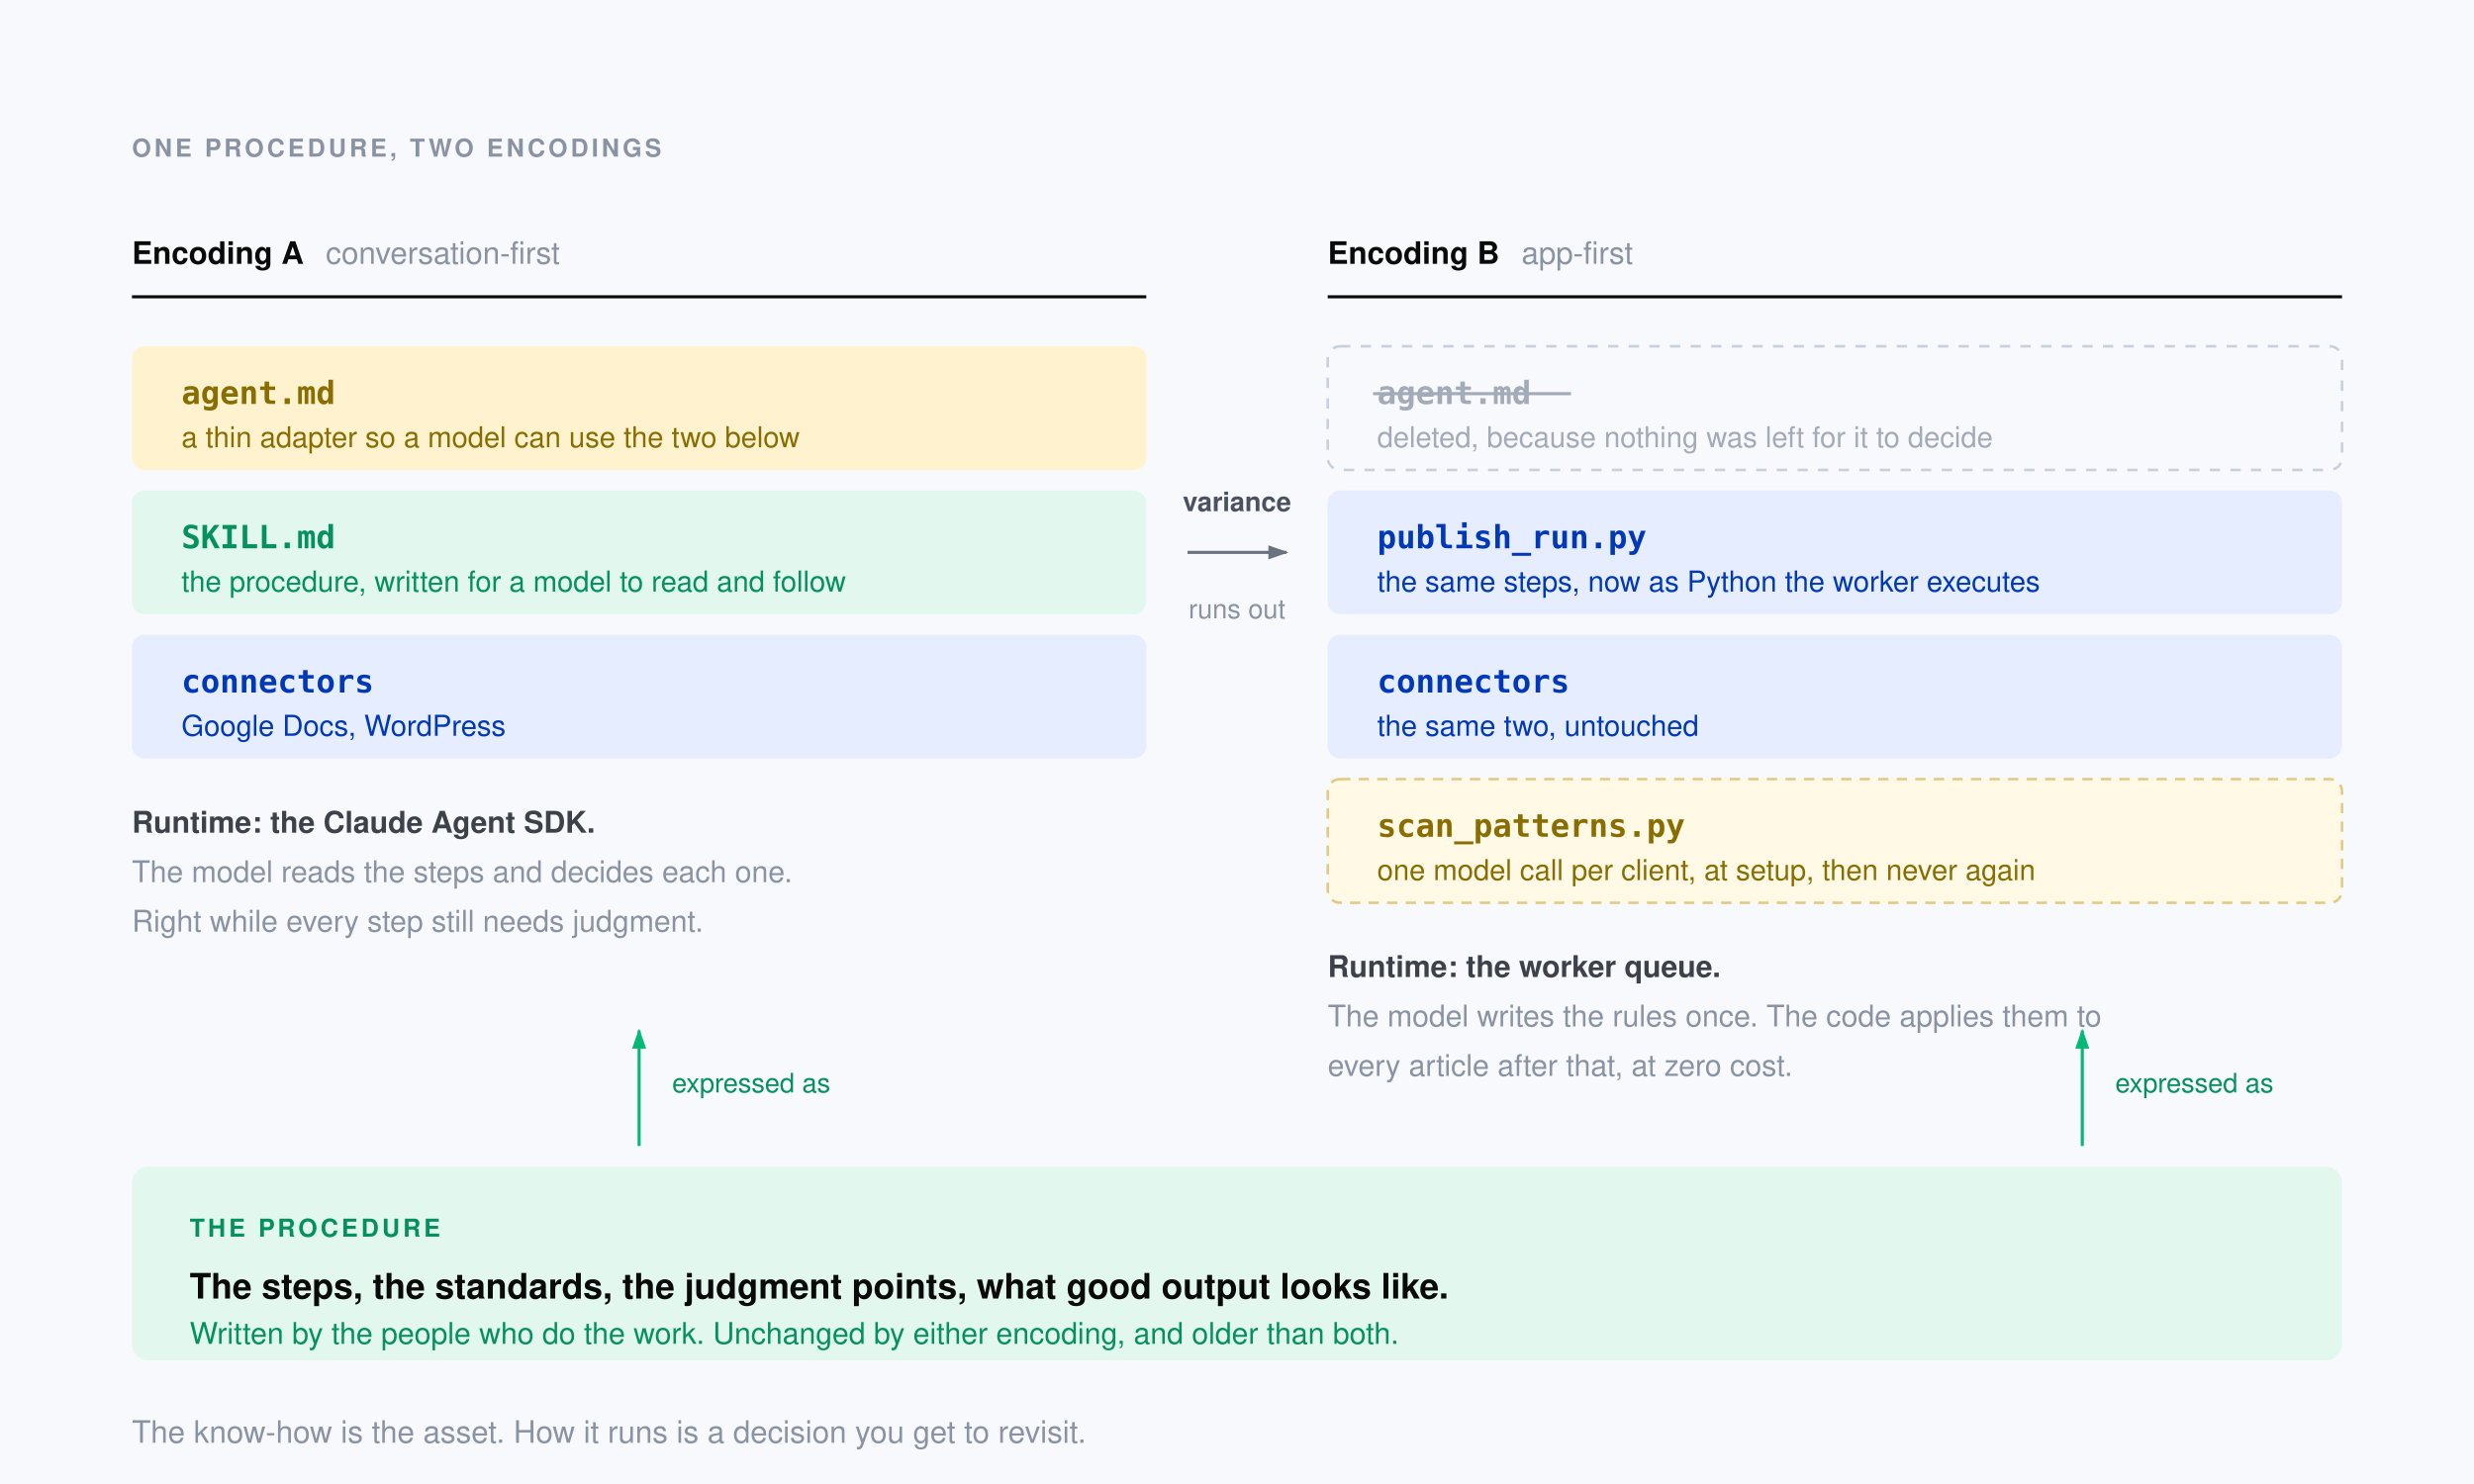
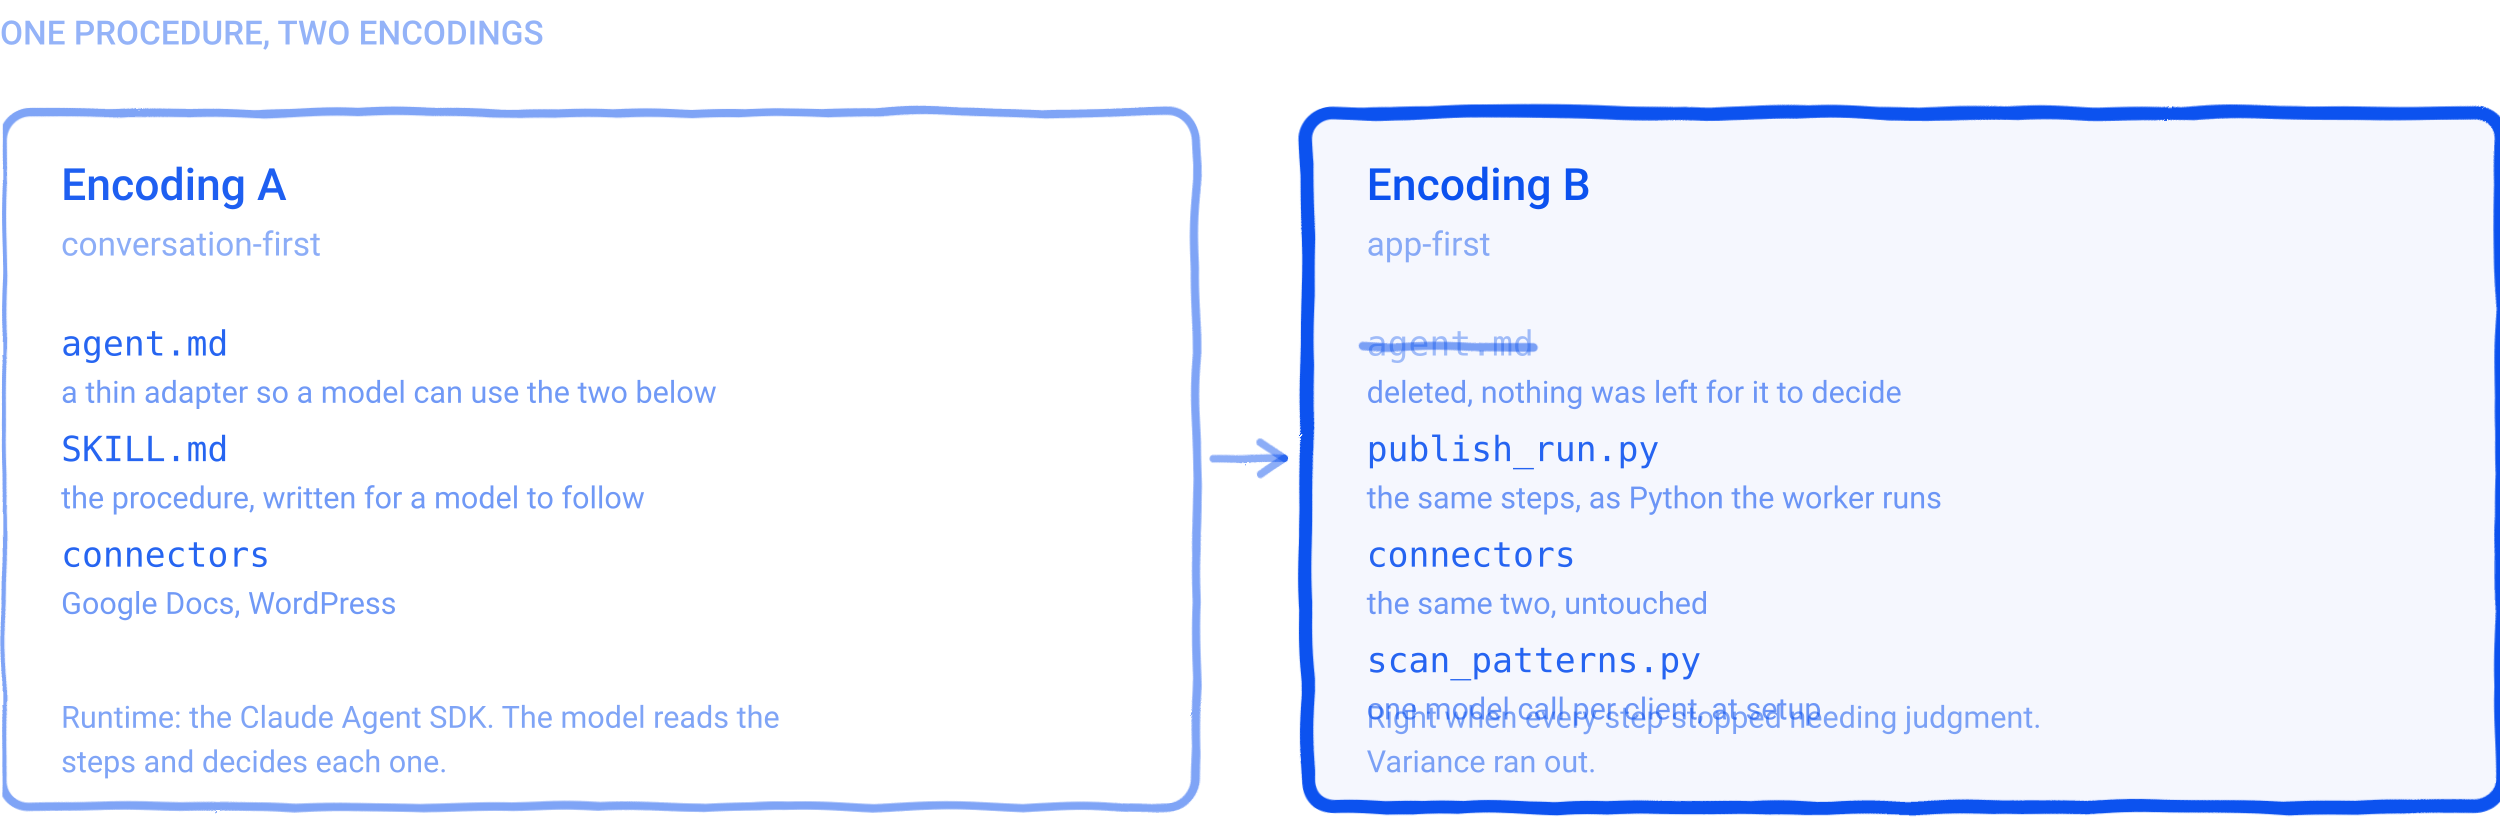
- <svg xmlns="http://www.w3.org/2000/svg" viewBox="0 0 1200 720" role="img" aria-label="The same procedure expressed two ways: conversation-first with an agent, and app-first as a script job" font-family="Helvetica Neue, Helvetica, Arial, sans-serif">
+ <svg xmlns="http://www.w3.org/2000/svg" viewBox="0 0 900 302" width="900" height="302" role="img" stroke-linejoin="round">
+   <style>svg{color:#004AEF}@media (prefers-color-scheme:dark){svg{color:#8FB2FF}}</style>
  <defs>
-     <marker id="up" viewBox="0 0 10 10" refX="9" refY="5" markerWidth="6.5" markerHeight="6.5" orient="auto-start-reverse">
-       <path d="M 0 1.5 L 10 5 L 0 8.5 z" fill="#04B876" />
-     </marker>
-     <marker id="side" viewBox="0 0 10 10" refX="9" refY="5" markerWidth="6.5" markerHeight="6.5" orient="auto-start-reverse">
-       <path d="M 0 1.5 L 10 5 L 0 8.5 z" fill="#6B7280" />
-     </marker>
+     <filter id="rough" x="-20%" y="-20%" width="140%" height="140%">
+       <feTurbulence type="turbulence" baseFrequency="0.016" numOctaves="2" seed="7" result="n" />
+       <feDisplacementMap in="SourceGraphic" in2="n" scale="2.4" xChannelSelector="R" yChannelSelector="G" />
+     </filter>
  </defs>
-   <rect width="1200" height="720" fill="#F7F9FC" />
-   <text x="64" y="76" font-size="12" font-weight="700" fill="#8A93A3" letter-spacing="1.5">ONE PROCEDURE, TWO ENCODINGS</text>
-   <text x="64" y="128" font-size="15" font-weight="700" fill="#0A0A0A">Encoding A</text>
-   <text x="158" y="128" font-size="15" fill="#8A93A3">conversation-first</text>
-   <line x1="64" y1="144" x2="556" y2="144" stroke="#0A0A0A" stroke-width="1.5" />
-   <rect x="64" y="168" width="492" height="60" rx="6" fill="#FFF3CF" />
-   <text x="88" y="196" font-size="15.5" font-weight="700" fill="#8A6D00" font-family="ui-monospace, SFMono-Regular, Menlo, Consolas, monospace">agent.md</text>
-   <text x="88" y="217" font-size="14" fill="#8A6D00">a thin adapter so a model can use the two below</text>
-   <rect x="64" y="238" width="492" height="60" rx="6" fill="#E2F8EF" />
-   <text x="88" y="266" font-size="15.5" font-weight="700" fill="#04915D" font-family="ui-monospace, SFMono-Regular, Menlo, Consolas, monospace">SKILL.md</text>
-   <text x="88" y="287" font-size="14" fill="#04915D">the procedure, written for a model to read and follow</text>
-   <rect x="64" y="308" width="492" height="60" rx="6" fill="#E6EDFF" />
-   <text x="88" y="336" font-size="15.5" font-weight="700" fill="#0038B8" font-family="ui-monospace, SFMono-Regular, Menlo, Consolas, monospace">connectors</text>
-   <text x="88" y="357" font-size="14" fill="#0038B8">Google Docs, WordPress</text>
-   <text x="64" y="404" font-size="14.5" font-weight="700" fill="#3D4149">Runtime: the Claude Agent SDK.</text>
-   <text x="64" y="428" font-size="14.5" fill="#8A93A3">The model reads the steps and decides each one.</text>
-   <text x="64" y="452" font-size="14.5" fill="#8A93A3">Right while every step still needs judgment.</text>
-   <line x1="576" y1="268" x2="624" y2="268" stroke="#6B7280" stroke-width="1.5" marker-end="url(#side)" />
-   <text x="600" y="248" font-size="13" font-weight="700" fill="#4A5262" text-anchor="middle">variance</text>
-   <text x="600" y="300" font-size="13" fill="#8A93A3" text-anchor="middle">runs out</text>
-   <text x="644" y="128" font-size="15" font-weight="700" fill="#0A0A0A">Encoding B</text>
-   <text x="738" y="128" font-size="15" fill="#8A93A3">app-first</text>
-   <line x1="644" y1="144" x2="1136" y2="144" stroke="#0A0A0A" stroke-width="1.5" />
-   <rect x="644" y="168" width="492" height="60" rx="6" fill="none" stroke="#C8D0DC" stroke-width="1.25" stroke-dasharray="5 5" />
-   <text x="668" y="196" font-size="15.5" font-weight="700" fill="#A3AAB8" font-family="ui-monospace, SFMono-Regular, Menlo, Consolas, monospace">agent.md</text>
-   <line x1="666" y1="191" x2="762" y2="191" stroke="#A3AAB8" stroke-width="1.5" />
-   <text x="668" y="217" font-size="14" fill="#A3AAB8">deleted, because nothing was left for it to decide</text>
-   <rect x="644" y="238" width="492" height="60" rx="6" fill="#E6EDFF" />
-   <text x="668" y="266" font-size="15.5" font-weight="700" fill="#0038B8" font-family="ui-monospace, SFMono-Regular, Menlo, Consolas, monospace">publish_run.py</text>
-   <text x="668" y="287" font-size="14" fill="#0038B8">the same steps, now as Python the worker executes</text>
-   <rect x="644" y="308" width="492" height="60" rx="6" fill="#E6EDFF" />
-   <text x="668" y="336" font-size="15.5" font-weight="700" fill="#0038B8" font-family="ui-monospace, SFMono-Regular, Menlo, Consolas, monospace">connectors</text>
-   <text x="668" y="357" font-size="14" fill="#0038B8">the same two, untouched</text>
-   <rect x="644" y="378" width="492" height="60" rx="6" fill="#FFF9E6" stroke="#E3C983" stroke-width="1.25" stroke-dasharray="5 4" />
-   <text x="668" y="406" font-size="15.5" font-weight="700" fill="#8A6D00" font-family="ui-monospace, SFMono-Regular, Menlo, Consolas, monospace">scan_patterns.py</text>
-   <text x="668" y="427" font-size="14" fill="#8A6D00">one model call per client, at setup, then never again</text>
-   <text x="644" y="474" font-size="14.5" font-weight="700" fill="#3D4149">Runtime: the worker queue.</text>
-   <text x="644" y="498" font-size="14.5" fill="#8A93A3">The model writes the rules once. The code applies them to</text>
-   <text x="644" y="522" font-size="14.5" fill="#8A93A3">every article after that, at zero cost.</text>
-   <line x1="310" y1="556" x2="310" y2="500" stroke="#04B876" stroke-width="1.5" marker-end="url(#up)" />
-   <line x1="1010" y1="556" x2="1010" y2="500" stroke="#04B876" stroke-width="1.5" marker-end="url(#up)" />
-   <text x="326" y="530" font-size="13" fill="#04915D">expressed as</text>
-   <text x="1026" y="530" font-size="13" fill="#04915D">expressed as</text>
-   <rect x="64" y="566" width="1072" height="94" rx="8" fill="#E2F8EF" />
-   <text x="92" y="600" font-size="12" font-weight="700" fill="#04915D" letter-spacing="1.5">THE PROCEDURE</text>
-   <text x="92" y="630" font-size="17" font-weight="700" fill="#0A0A0A">The steps, the standards, the judgment points, what good output looks like.</text>
-   <text x="92" y="652" font-size="14.5" fill="#04915D">Written by the people who do the work. Unchanged by either encoding, and older than both.</text>
-   <text x="64" y="700" font-size="15" fill="#8A93A3">The know-how is the asset. How it runs is a decision you get to revisit.</text>
+   <g filter="url(#rough)">
+     <rect x="0.0" y="40.0" width="430.0" height="250.0" rx="10" fill="none" stroke="currentColor" stroke-opacity="0.50" stroke-width="3.0" />
+     <path d="M436.0,165.0 L462.0,165.0" fill="none" stroke="currentColor" stroke-opacity="0.45" stroke-width="2.7" stroke-linecap="round" />
+     <path d="M453.5,159.4 L462.0,165.0" fill="none" stroke="currentColor" stroke-opacity="0.45" stroke-width="2.7" stroke-linecap="round" />
+     <path d="M453.5,170.6 L462.0,165.0" fill="none" stroke="currentColor" stroke-opacity="0.45" stroke-width="2.7" stroke-linecap="round" />
+     <rect x="470.0" y="40.0" width="430.0" height="250.0" rx="10" fill="currentColor" fill-opacity="0.04" stroke="currentColor" stroke-opacity="0.95" stroke-width="4.8" />
+     <path d="M490.0,124.0 L551.2,124.0" fill="none" stroke="currentColor" stroke-opacity="0.50" stroke-width="3.0" stroke-linecap="round" />
+   </g>
+   <text x="0.0" y="16.0" font-family="system-ui, -apple-system, Segoe UI, Roboto, Helvetica, Arial, sans-serif" font-size="12" font-weight="500" fill="currentColor" fill-opacity="0.42" text-anchor="start" xml:space="preserve">ONE PROCEDURE, TWO ENCODINGS</text>
+   <text x="22.0" y="72.0" font-family="system-ui, -apple-system, Segoe UI, Roboto, Helvetica, Arial, sans-serif" font-size="16" font-weight="500" fill="currentColor" fill-opacity="0.88" text-anchor="start" xml:space="preserve">Encoding A</text>
+   <text x="22.0" y="92.0" font-family="system-ui, -apple-system, Segoe UI, Roboto, Helvetica, Arial, sans-serif" font-size="12" font-weight="400" fill="currentColor" fill-opacity="0.45" text-anchor="start" xml:space="preserve">conversation-first</text>
+   <text x="22.0" y="128.0" font-family="ui-monospace, SFMono-Regular, Menlo, Consolas, monospace" font-size="12.5" font-weight="500" fill="currentColor" fill-opacity="0.85" text-anchor="start" xml:space="preserve">agent.md</text>
+   <text x="22.0" y="145.0" font-family="system-ui, -apple-system, Segoe UI, Roboto, Helvetica, Arial, sans-serif" font-size="11" font-weight="400" fill="currentColor" fill-opacity="0.56" text-anchor="start" xml:space="preserve">a thin adapter so a model can use the two below</text>
+   <text x="22.0" y="166.0" font-family="ui-monospace, SFMono-Regular, Menlo, Consolas, monospace" font-size="12.5" font-weight="500" fill="currentColor" fill-opacity="0.85" text-anchor="start" xml:space="preserve">SKILL.md</text>
+   <text x="22.0" y="183.0" font-family="system-ui, -apple-system, Segoe UI, Roboto, Helvetica, Arial, sans-serif" font-size="11" font-weight="400" fill="currentColor" fill-opacity="0.56" text-anchor="start" xml:space="preserve">the procedure, written for a model to follow</text>
+   <text x="22.0" y="204.0" font-family="ui-monospace, SFMono-Regular, Menlo, Consolas, monospace" font-size="12.5" font-weight="500" fill="currentColor" fill-opacity="0.85" text-anchor="start" xml:space="preserve">connectors</text>
+   <text x="22.0" y="221.0" font-family="system-ui, -apple-system, Segoe UI, Roboto, Helvetica, Arial, sans-serif" font-size="11" font-weight="400" fill="currentColor" fill-opacity="0.56" text-anchor="start" xml:space="preserve">Google Docs, WordPress</text>
+   <text x="22.0" y="262.0" font-family="system-ui, -apple-system, Segoe UI, Roboto, Helvetica, Arial, sans-serif" font-size="11" font-weight="400" fill="currentColor" fill-opacity="0.50" text-anchor="start" xml:space="preserve">Runtime: the Claude Agent SDK. The model reads the</text>
+   <text x="22.0" y="278.0" font-family="system-ui, -apple-system, Segoe UI, Roboto, Helvetica, Arial, sans-serif" font-size="11" font-weight="400" fill="currentColor" fill-opacity="0.50" text-anchor="start" xml:space="preserve">steps and decides each one.</text>
+   <text x="492.0" y="72.0" font-family="system-ui, -apple-system, Segoe UI, Roboto, Helvetica, Arial, sans-serif" font-size="16" font-weight="500" fill="currentColor" fill-opacity="0.95" text-anchor="start" xml:space="preserve">Encoding B</text>
+   <text x="492.0" y="92.0" font-family="system-ui, -apple-system, Segoe UI, Roboto, Helvetica, Arial, sans-serif" font-size="12" font-weight="400" fill="currentColor" fill-opacity="0.45" text-anchor="start" xml:space="preserve">app-first</text>
+   <text x="492.0" y="128.0" font-family="ui-monospace, SFMono-Regular, Menlo, Consolas, monospace" font-size="12.5" font-weight="500" fill="currentColor" fill-opacity="0.35" text-anchor="start" xml:space="preserve">agent.md</text>
+   <text x="492.0" y="145.0" font-family="system-ui, -apple-system, Segoe UI, Roboto, Helvetica, Arial, sans-serif" font-size="11" font-weight="400" fill="currentColor" fill-opacity="0.56" text-anchor="start" xml:space="preserve">deleted, nothing was left for it to decide</text>
+   <text x="492.0" y="166.0" font-family="ui-monospace, SFMono-Regular, Menlo, Consolas, monospace" font-size="12.5" font-weight="500" fill="currentColor" fill-opacity="0.85" text-anchor="start" xml:space="preserve">publish_run.py</text>
+   <text x="492.0" y="183.0" font-family="system-ui, -apple-system, Segoe UI, Roboto, Helvetica, Arial, sans-serif" font-size="11" font-weight="400" fill="currentColor" fill-opacity="0.56" text-anchor="start" xml:space="preserve">the same steps, as Python the worker runs</text>
+   <text x="492.0" y="204.0" font-family="ui-monospace, SFMono-Regular, Menlo, Consolas, monospace" font-size="12.5" font-weight="500" fill="currentColor" fill-opacity="0.85" text-anchor="start" xml:space="preserve">connectors</text>
+   <text x="492.0" y="221.0" font-family="system-ui, -apple-system, Segoe UI, Roboto, Helvetica, Arial, sans-serif" font-size="11" font-weight="400" fill="currentColor" fill-opacity="0.56" text-anchor="start" xml:space="preserve">the same two, untouched</text>
+   <text x="492.0" y="242.0" font-family="ui-monospace, SFMono-Regular, Menlo, Consolas, monospace" font-size="12.5" font-weight="500" fill="currentColor" fill-opacity="0.85" text-anchor="start" xml:space="preserve">scan_patterns.py</text>
+   <text x="492.0" y="259.0" font-family="system-ui, -apple-system, Segoe UI, Roboto, Helvetica, Arial, sans-serif" font-size="11" font-weight="400" fill="currentColor" fill-opacity="0.56" text-anchor="start" xml:space="preserve">one model call per client, at setup</text>
+   <text x="492.0" y="262.0" font-family="system-ui, -apple-system, Segoe UI, Roboto, Helvetica, Arial, sans-serif" font-size="11" font-weight="400" fill="currentColor" fill-opacity="0.50" text-anchor="start" xml:space="preserve">Right when every step stopped needing judgment.</text>
+   <text x="492.0" y="278.0" font-family="system-ui, -apple-system, Segoe UI, Roboto, Helvetica, Arial, sans-serif" font-size="11" font-weight="400" fill="currentColor" fill-opacity="0.50" text-anchor="start" xml:space="preserve">Variance ran out.</text>
</svg>
